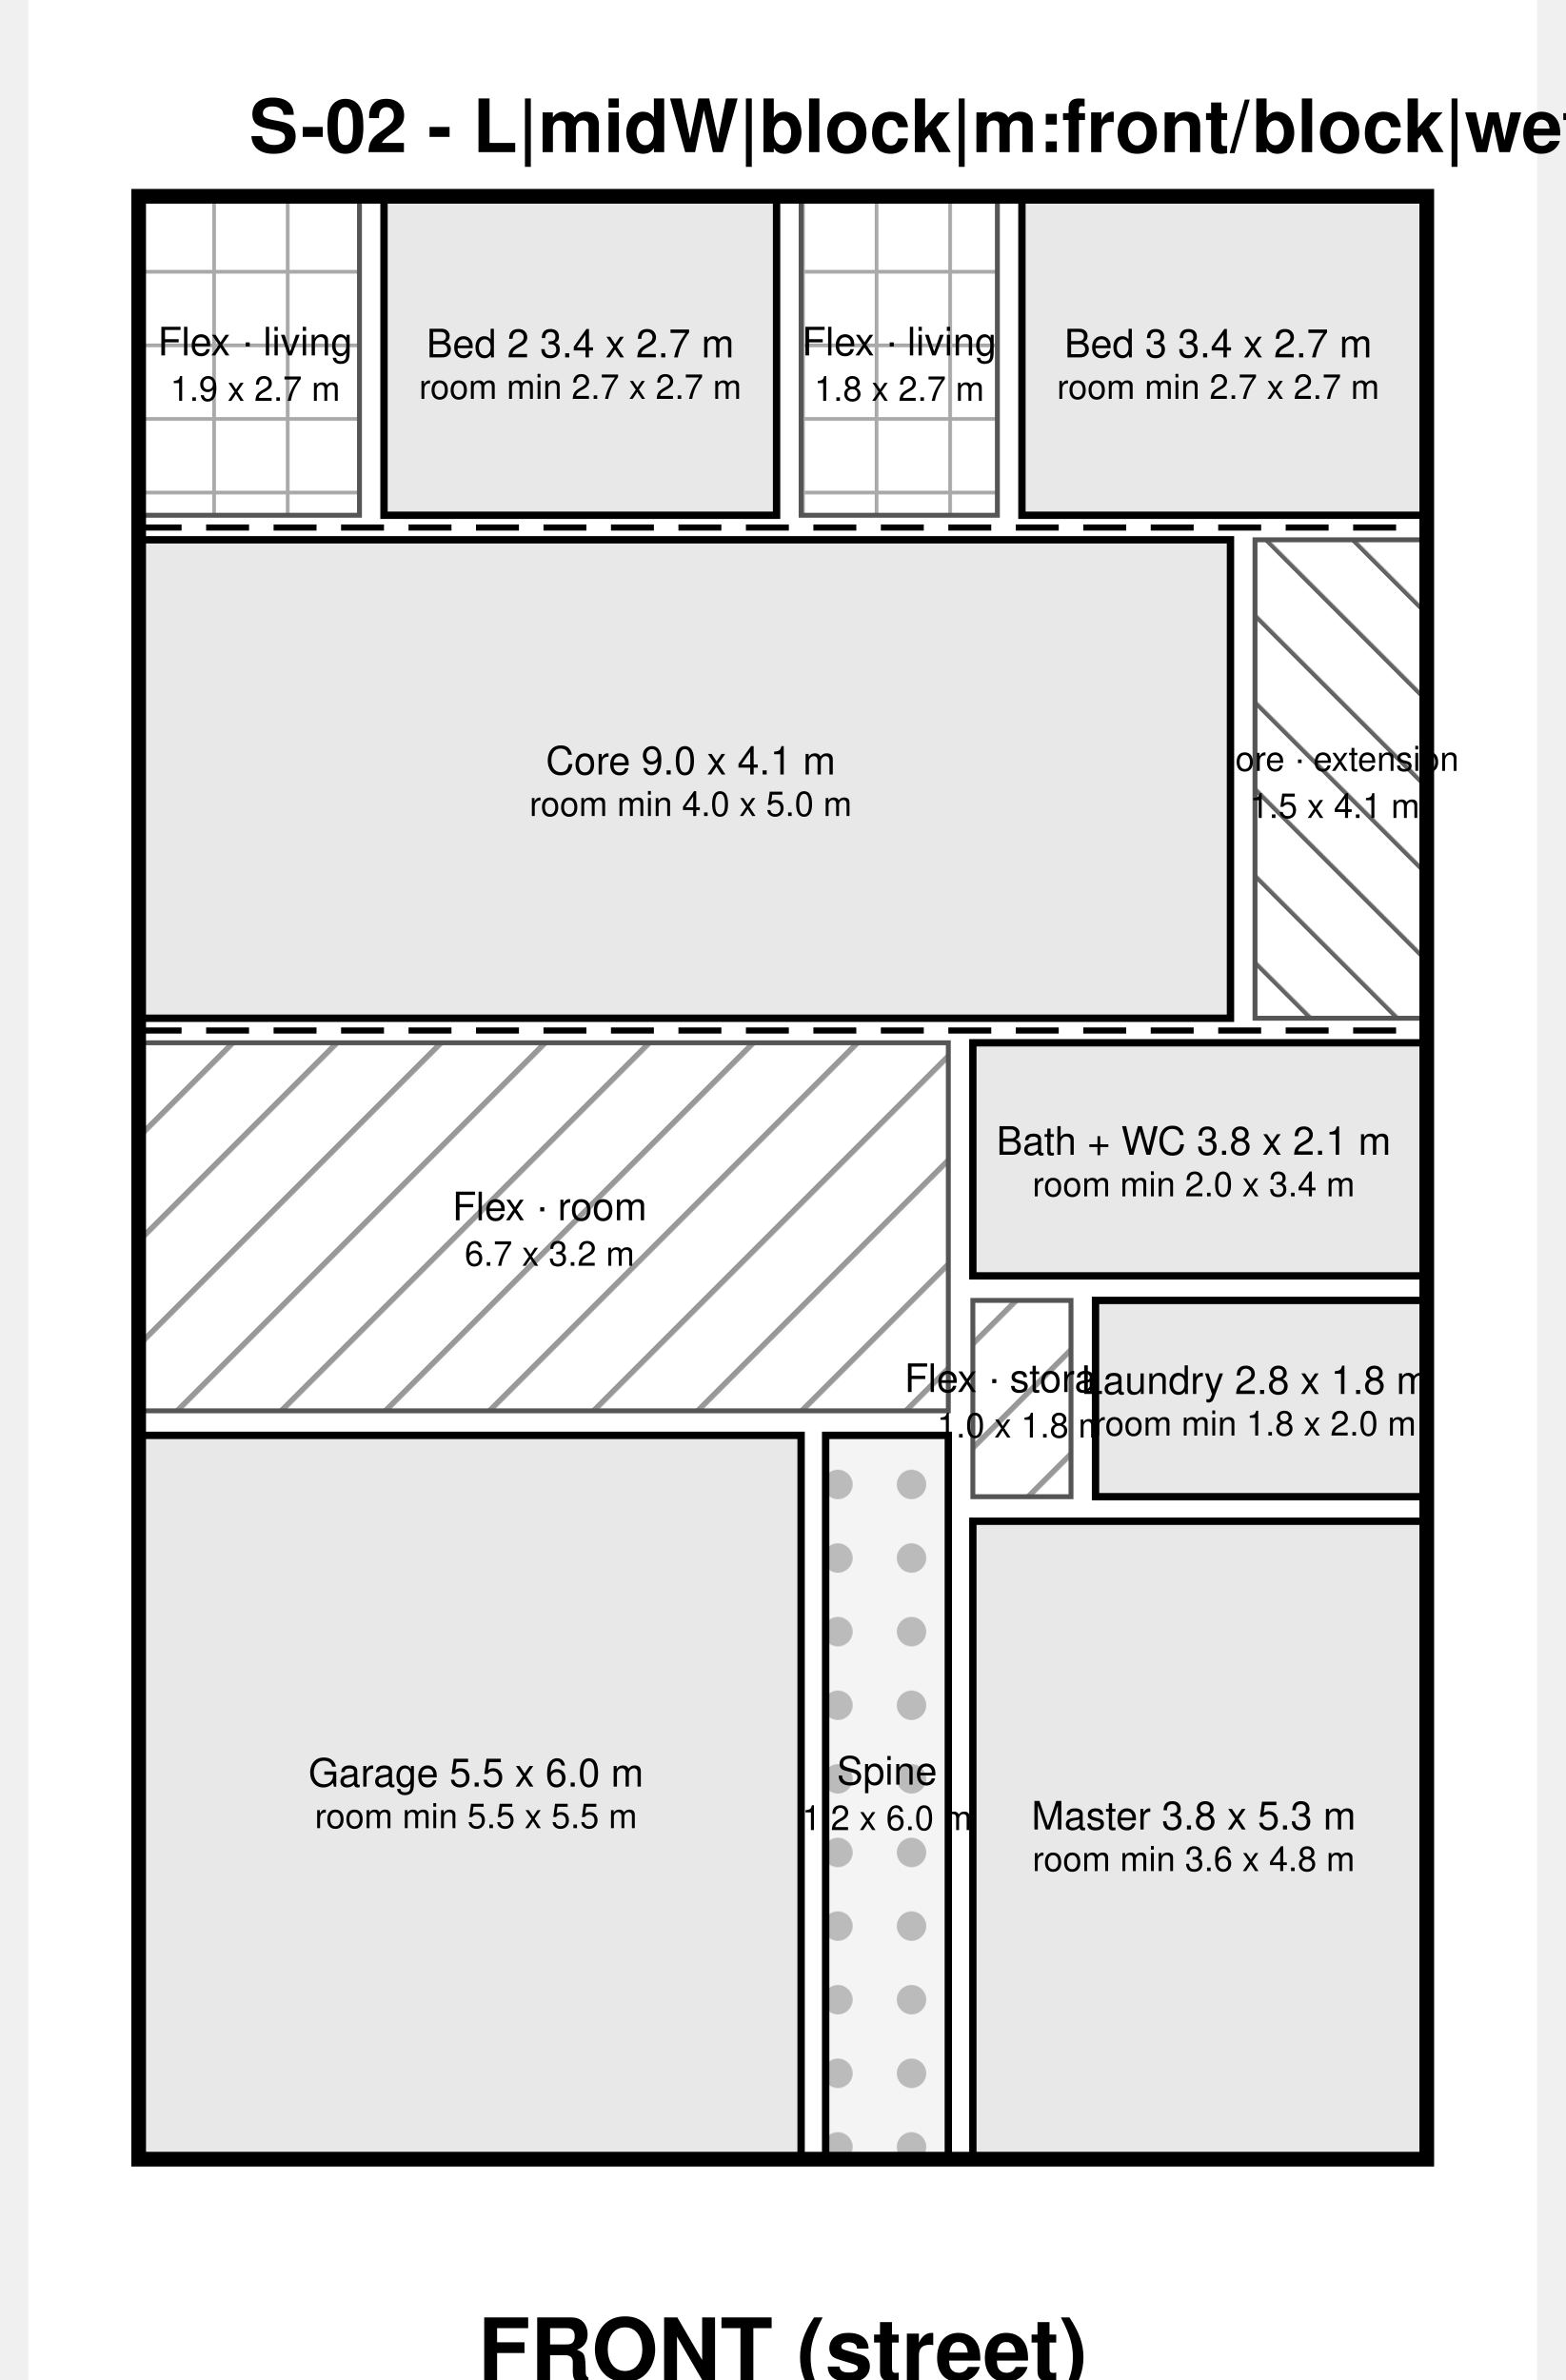
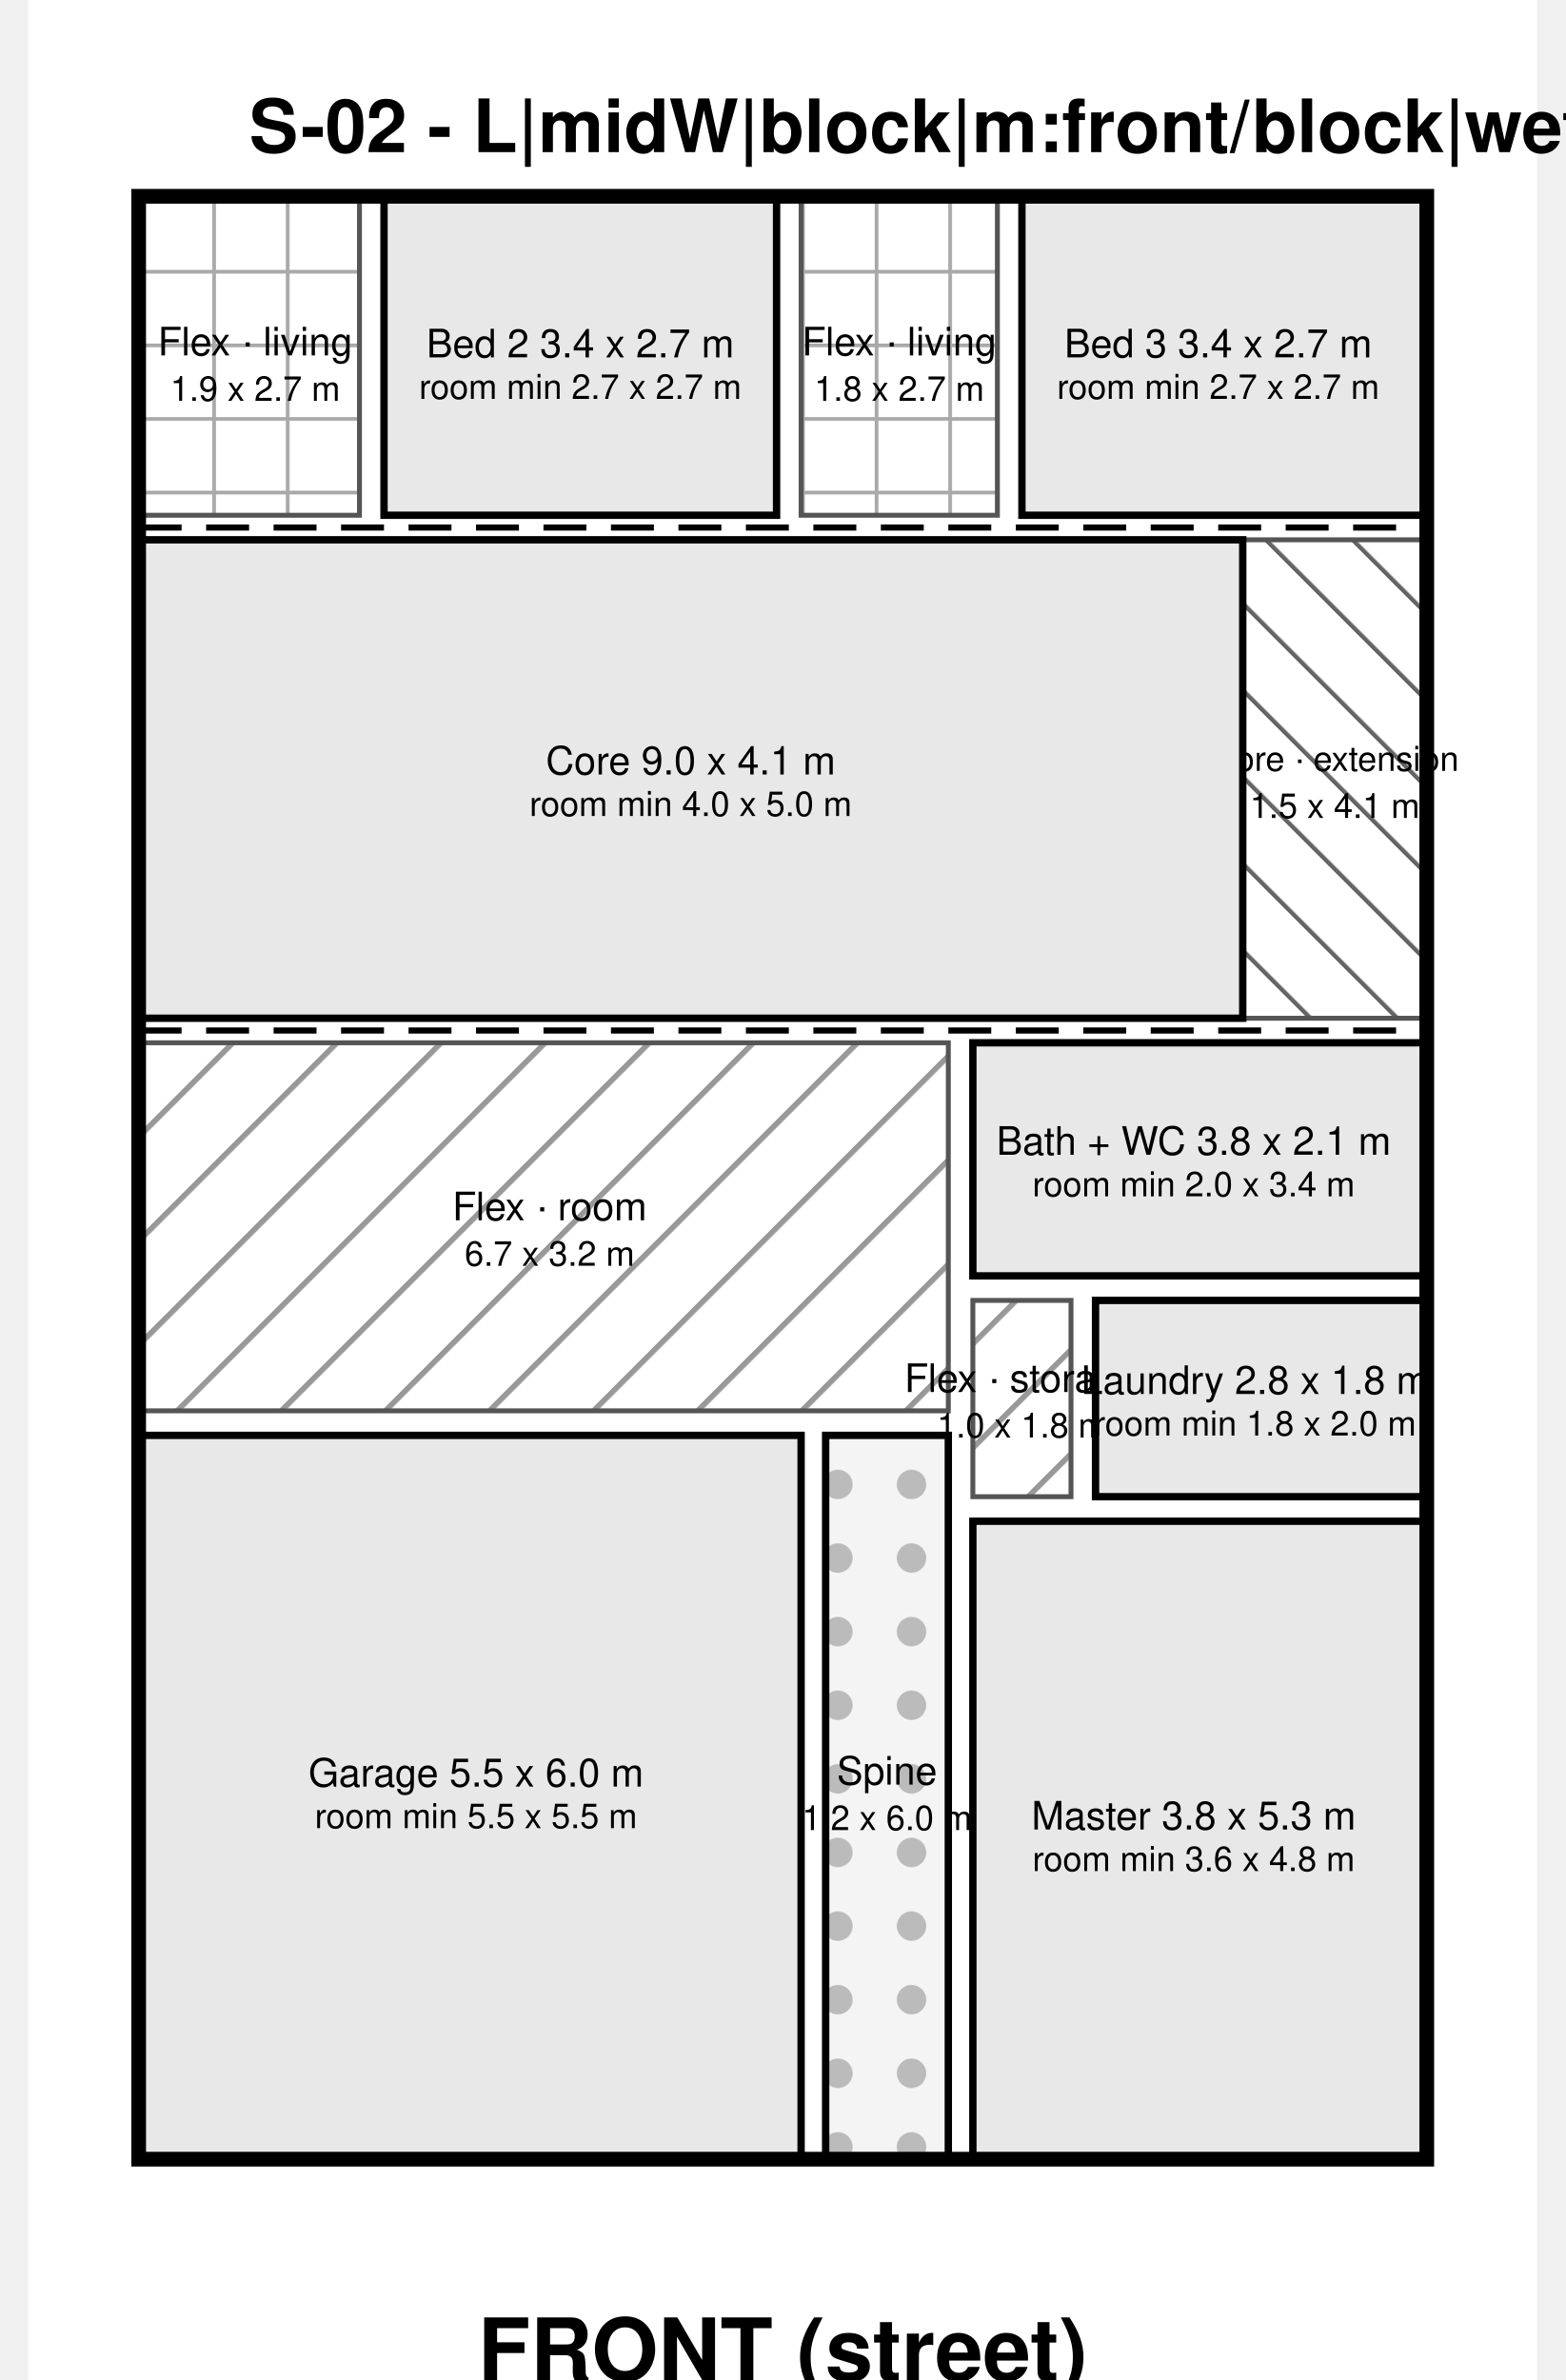
<svg xmlns="http://www.w3.org/2000/svg" width="615" height="935" viewBox="-900 -1600 12300 19400" font-family="Helvetica, Arial, sans-serif" fill="#000">
  <defs>
    <pattern id="hatch" width="600" height="600" patternUnits="userSpaceOnUse" patternTransform="rotate(45)">
      <rect width="600" height="600" fill="#ffffff" />
      <line x1="0" y1="0" x2="0" y2="600" stroke="#999" stroke-width="90" />
    </pattern>
    <pattern id="hatch2" width="500" height="500" patternUnits="userSpaceOnUse" patternTransform="rotate(-45)">
      <rect width="500" height="500" fill="#ffffff" />
      <line x1="0" y1="0" x2="0" y2="500" stroke="#666" stroke-width="70" />
    </pattern>
    <pattern id="hatch3" width="600" height="600" patternUnits="userSpaceOnUse">
      <rect width="600" height="600" fill="#ffffff" />
      <line x1="0" y1="0" x2="0" y2="600" stroke="#aaa" stroke-width="60" />
      <line x1="0" y1="0" x2="600" y2="0" stroke="#aaa" stroke-width="60" />
    </pattern>
    <pattern id="dots" width="600" height="600" patternUnits="userSpaceOnUse">
      <rect width="600" height="600" fill="#f4f4f4" />
      <circle cx="300" cy="300" r="120" fill="#bbb" />
    </pattern>
  </defs>
  <rect x="-900" y="-1600" width="12300" height="19400" fill="#ffffff" />
  <text x="900" y="-360" font-size="600" font-weight="bold">S-02 - L|midW|block|m:front/block|wet:block|rr:FBFB|nofw|v0</text>
  <g>
    <rect x="0" y="0" width="1800" height="2600" fill="url(#hatch3)" stroke="#555" stroke-width="40" />
    <text x="950" y="1190" font-size="320" text-anchor="middle" dominant-baseline="middle">Flex · living</text>
    <text x="950" y="1574" font-size="280" text-anchor="middle" dominant-baseline="middle">1.9 x 2.7 m</text>
  </g>
  <g>
    <rect x="5400" y="0" width="1600" height="2600" fill="url(#hatch3)" stroke="#555" stroke-width="40" />
    <text x="6200" y="1190" font-size="320" text-anchor="middle" dominant-baseline="middle">Flex · living</text>
    <text x="6200" y="1574" font-size="280" text-anchor="middle" dominant-baseline="middle">1.8 x 2.7 m</text>
  </g>
  <g>
    <rect x="0" y="6900" width="6600" height="3000" fill="url(#hatch)" stroke="#555" stroke-width="40" />
    <text x="3350" y="8240" font-size="320" text-anchor="middle" dominant-baseline="middle">Flex · room</text>
    <text x="3350" y="8624" font-size="280" text-anchor="middle" dominant-baseline="middle">6.7 x 3.2 m</text>
  </g>
  <g>
    <rect x="6800" y="9000" width="800" height="1600" fill="url(#hatch)" stroke="#555" stroke-width="40" />
    <text x="7200" y="9640" font-size="320" text-anchor="middle" dominant-baseline="middle">Flex · storage</text>
    <text x="7200" y="10024" font-size="280" text-anchor="middle" dominant-baseline="middle">1.0 x 1.8 m</text>
  </g>
  <g>
-     <rect x="9100" y="2800" width="1400" height="3900" fill="url(#hatch2)" stroke="#555" stroke-width="40" />
+     <rect x="9000" y="2800" width="1500" height="3900" fill="url(#hatch2)" stroke="#555" stroke-width="40" />
    <text x="9750" y="4590" font-size="280" text-anchor="middle" dominant-baseline="middle">Core · extension</text>
    <text x="9750" y="4974" font-size="280" text-anchor="middle" dominant-baseline="middle">1.5 x 4.1 m</text>
    <rect x="0" y="2700" width="10500" height="4100" fill="none" stroke="#000" stroke-width="50" stroke-dasharray="350 200" />
  </g>
  <g>
    <rect x="2000" y="0" width="3200" height="2600" fill="#e8e8e8" stroke="#000" stroke-width="60" />
    <text x="3600" y="1206" font-size="320" text-anchor="middle" dominant-baseline="middle">Bed 2 3.4 x 2.7 m</text>
    <text x="3600" y="1558" font-size="280" text-anchor="middle" dominant-baseline="middle">room min 2.7 x 2.7 m</text>
  </g>
  <g>
    <rect x="7200" y="0" width="3300" height="2600" fill="#e8e8e8" stroke="#000" stroke-width="60" />
    <text x="8800" y="1206" font-size="320" text-anchor="middle" dominant-baseline="middle">Bed 3 3.4 x 2.7 m</text>
    <text x="8800" y="1558" font-size="280" text-anchor="middle" dominant-baseline="middle">room min 2.7 x 2.7 m</text>
  </g>
  <g>
-     <rect x="0" y="2800" width="8900" height="3900" fill="#e8e8e8" stroke="#000" stroke-width="60" />
+     <rect x="0" y="2800" width="9000" height="3900" fill="#e8e8e8" stroke="#000" stroke-width="60" />
    <text x="4500" y="4606" font-size="320" text-anchor="middle" dominant-baseline="middle">Core 9.0 x 4.1 m</text>
    <text x="4500" y="4958" font-size="280" text-anchor="middle" dominant-baseline="middle">room min 4.0 x 5.0 m</text>
  </g>
  <g>
    <rect x="0" y="10100" width="5400" height="5900" fill="#e8e8e8" stroke="#000" stroke-width="60" />
    <text x="2750" y="12856" font-size="320" text-anchor="middle" dominant-baseline="middle">Garage 5.5 x 6.0 m</text>
    <text x="2750" y="13208" font-size="280" text-anchor="middle" dominant-baseline="middle">room min 5.5 x 5.5 m</text>
  </g>
  <g>
    <rect x="6800" y="6900" width="3700" height="1900" fill="#e8e8e8" stroke="#000" stroke-width="60" />
    <text x="8600" y="7706" font-size="320" text-anchor="middle" dominant-baseline="middle">Bath + WC 3.8 x 2.1 m</text>
    <text x="8600" y="8058" font-size="280" text-anchor="middle" dominant-baseline="middle">room min 2.0 x 3.4 m</text>
  </g>
  <g>
    <rect x="7800" y="9000" width="2700" height="1600" fill="#e8e8e8" stroke="#000" stroke-width="60" />
    <text x="9100" y="9656" font-size="320" text-anchor="middle" dominant-baseline="middle">Laundry 2.8 x 1.8 m</text>
    <text x="9100" y="10008" font-size="280" text-anchor="middle" dominant-baseline="middle">room min 1.8 x 2.0 m</text>
  </g>
  <g>
    <rect x="6800" y="10800" width="3700" height="5200" fill="#e8e8e8" stroke="#000" stroke-width="60" />
    <text x="8600" y="13206" font-size="320" text-anchor="middle" dominant-baseline="middle">Master 3.8 x 5.3 m</text>
    <text x="8600" y="13558" font-size="280" text-anchor="middle" dominant-baseline="middle">room min 3.6 x 4.8 m</text>
  </g>
  <g>
    <rect x="5600" y="10100" width="1000" height="5900" fill="url(#dots)" stroke="#000" stroke-width="60" />
    <text x="6100" y="12840" font-size="320" text-anchor="middle" dominant-baseline="middle">Spine</text>
    <text x="6100" y="13224" font-size="280" text-anchor="middle" dominant-baseline="middle">1.2 x 6.0 m</text>
  </g>
  <rect x="0" y="0" width="10500" height="16000" fill="none" stroke="#000" stroke-width="120" />
  <text x="5250" y="17800" font-size="700" text-anchor="middle" font-weight="bold">FRONT (street)</text>
</svg>
